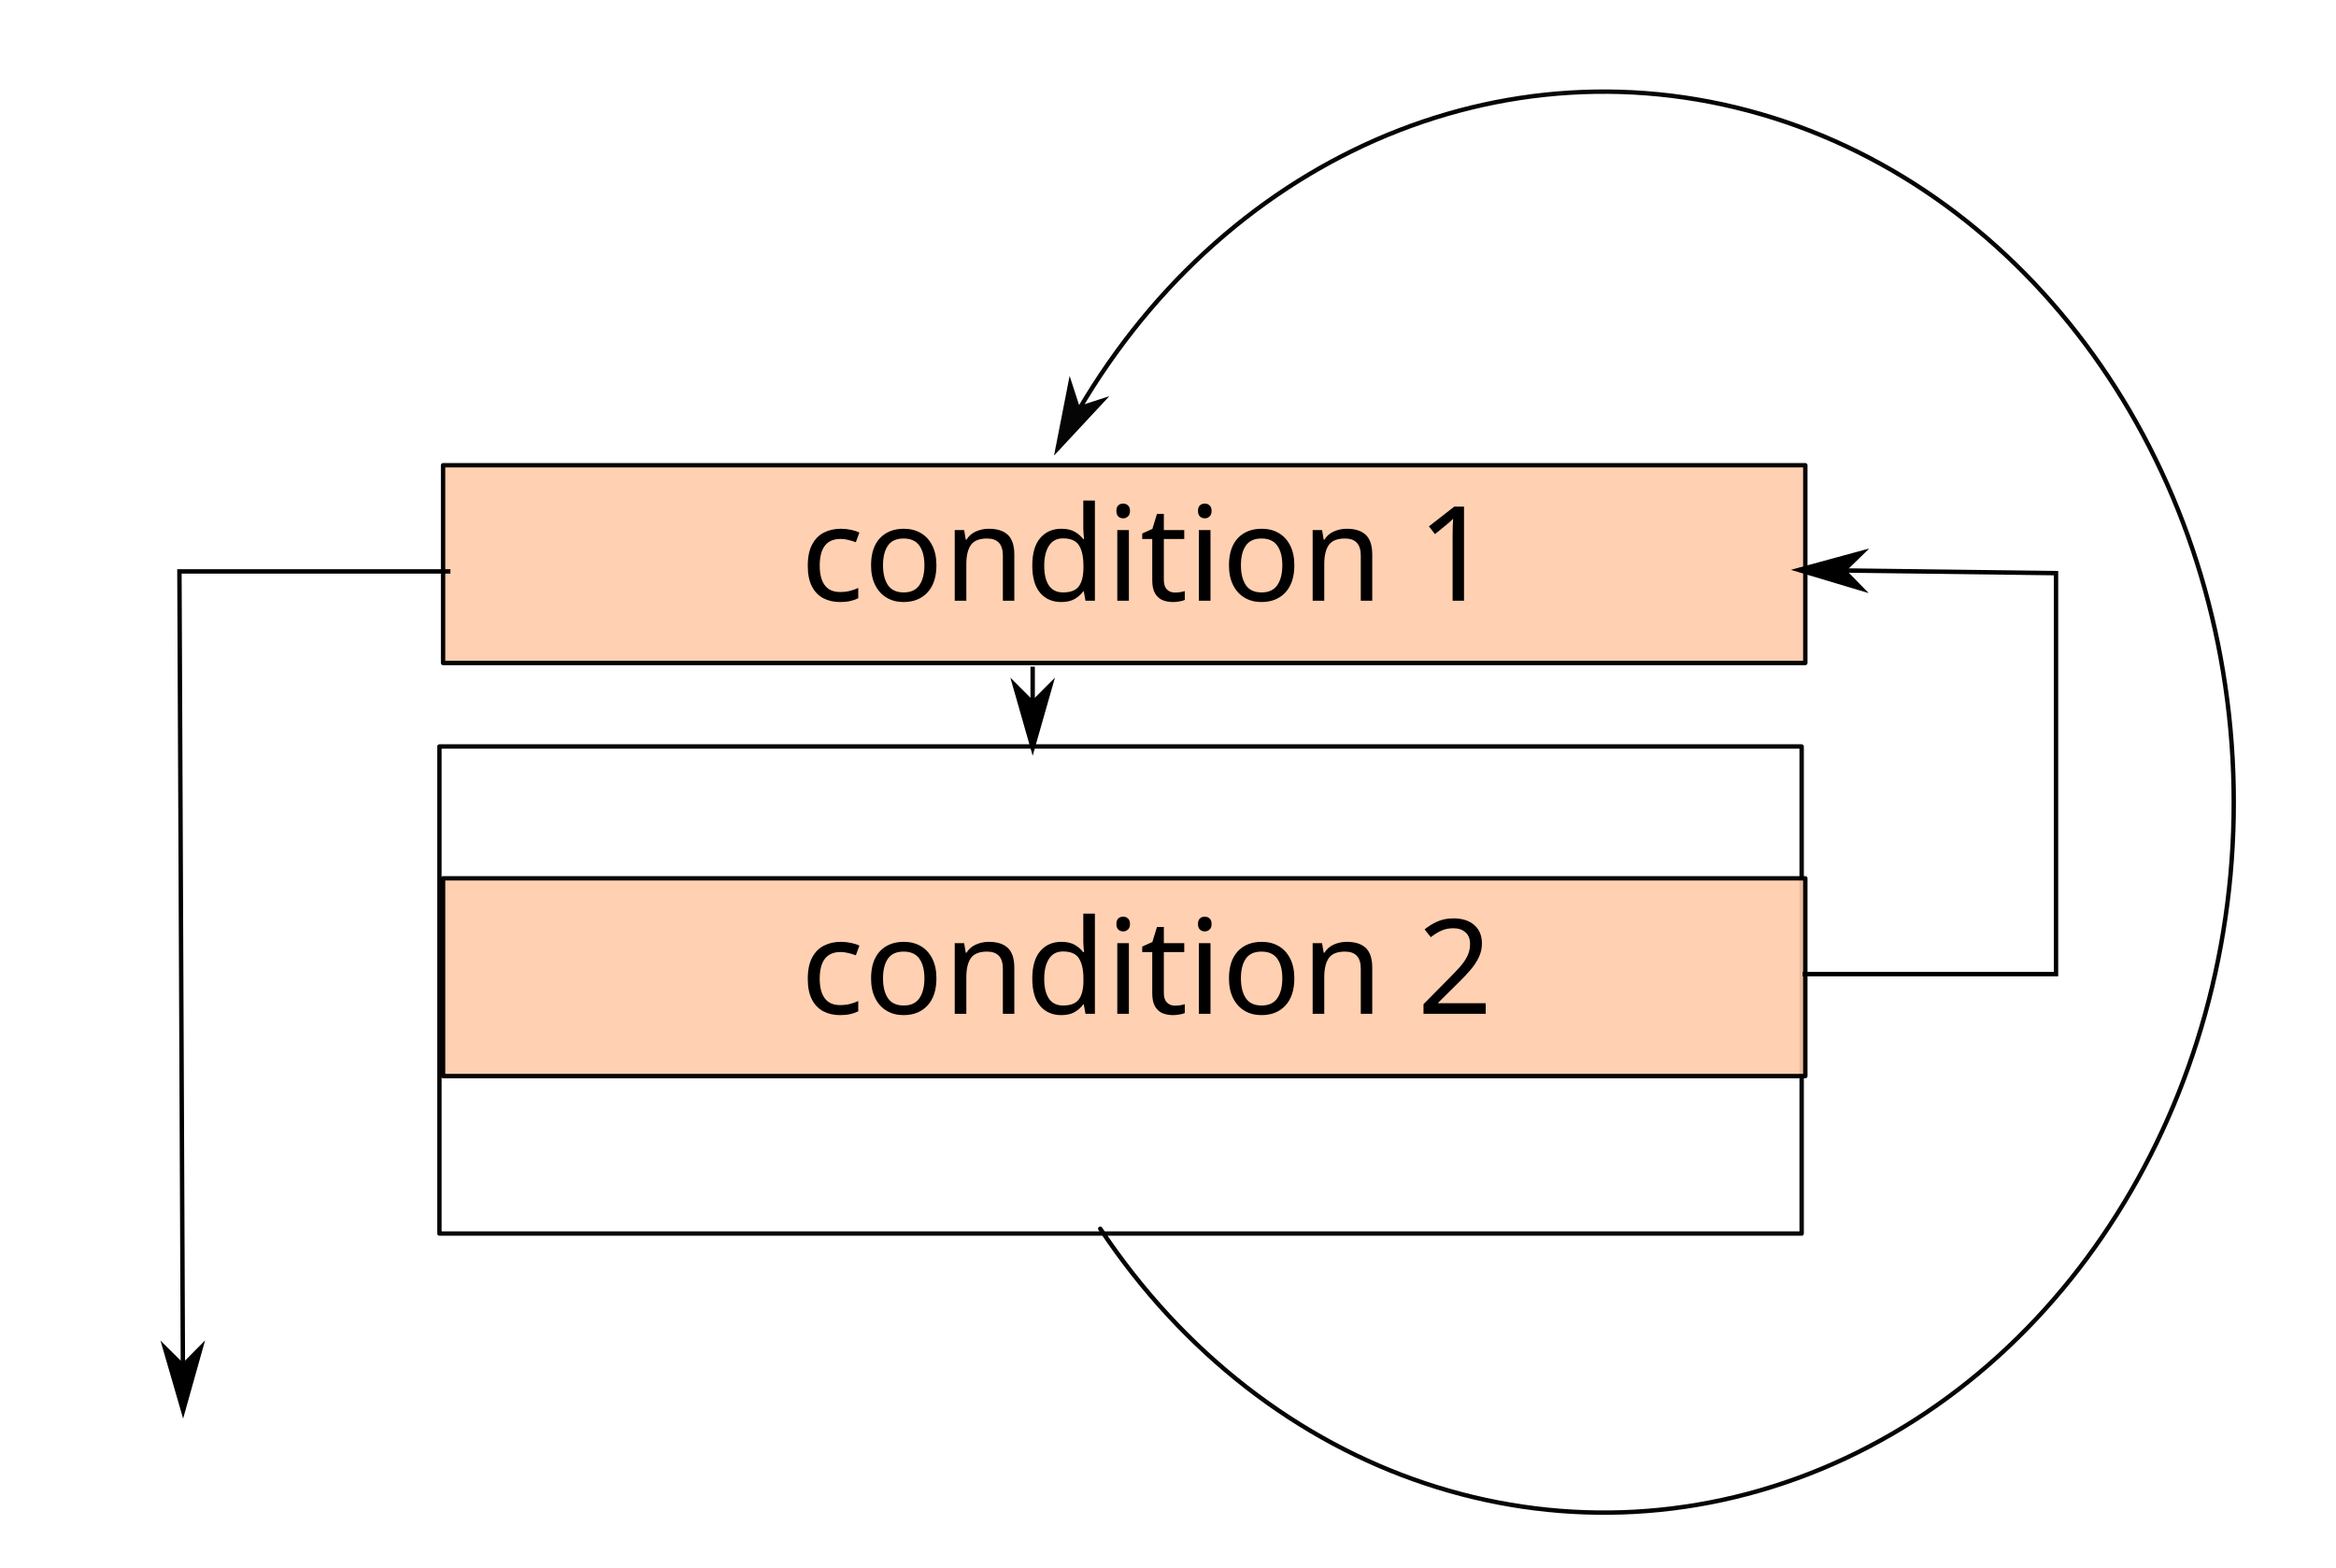
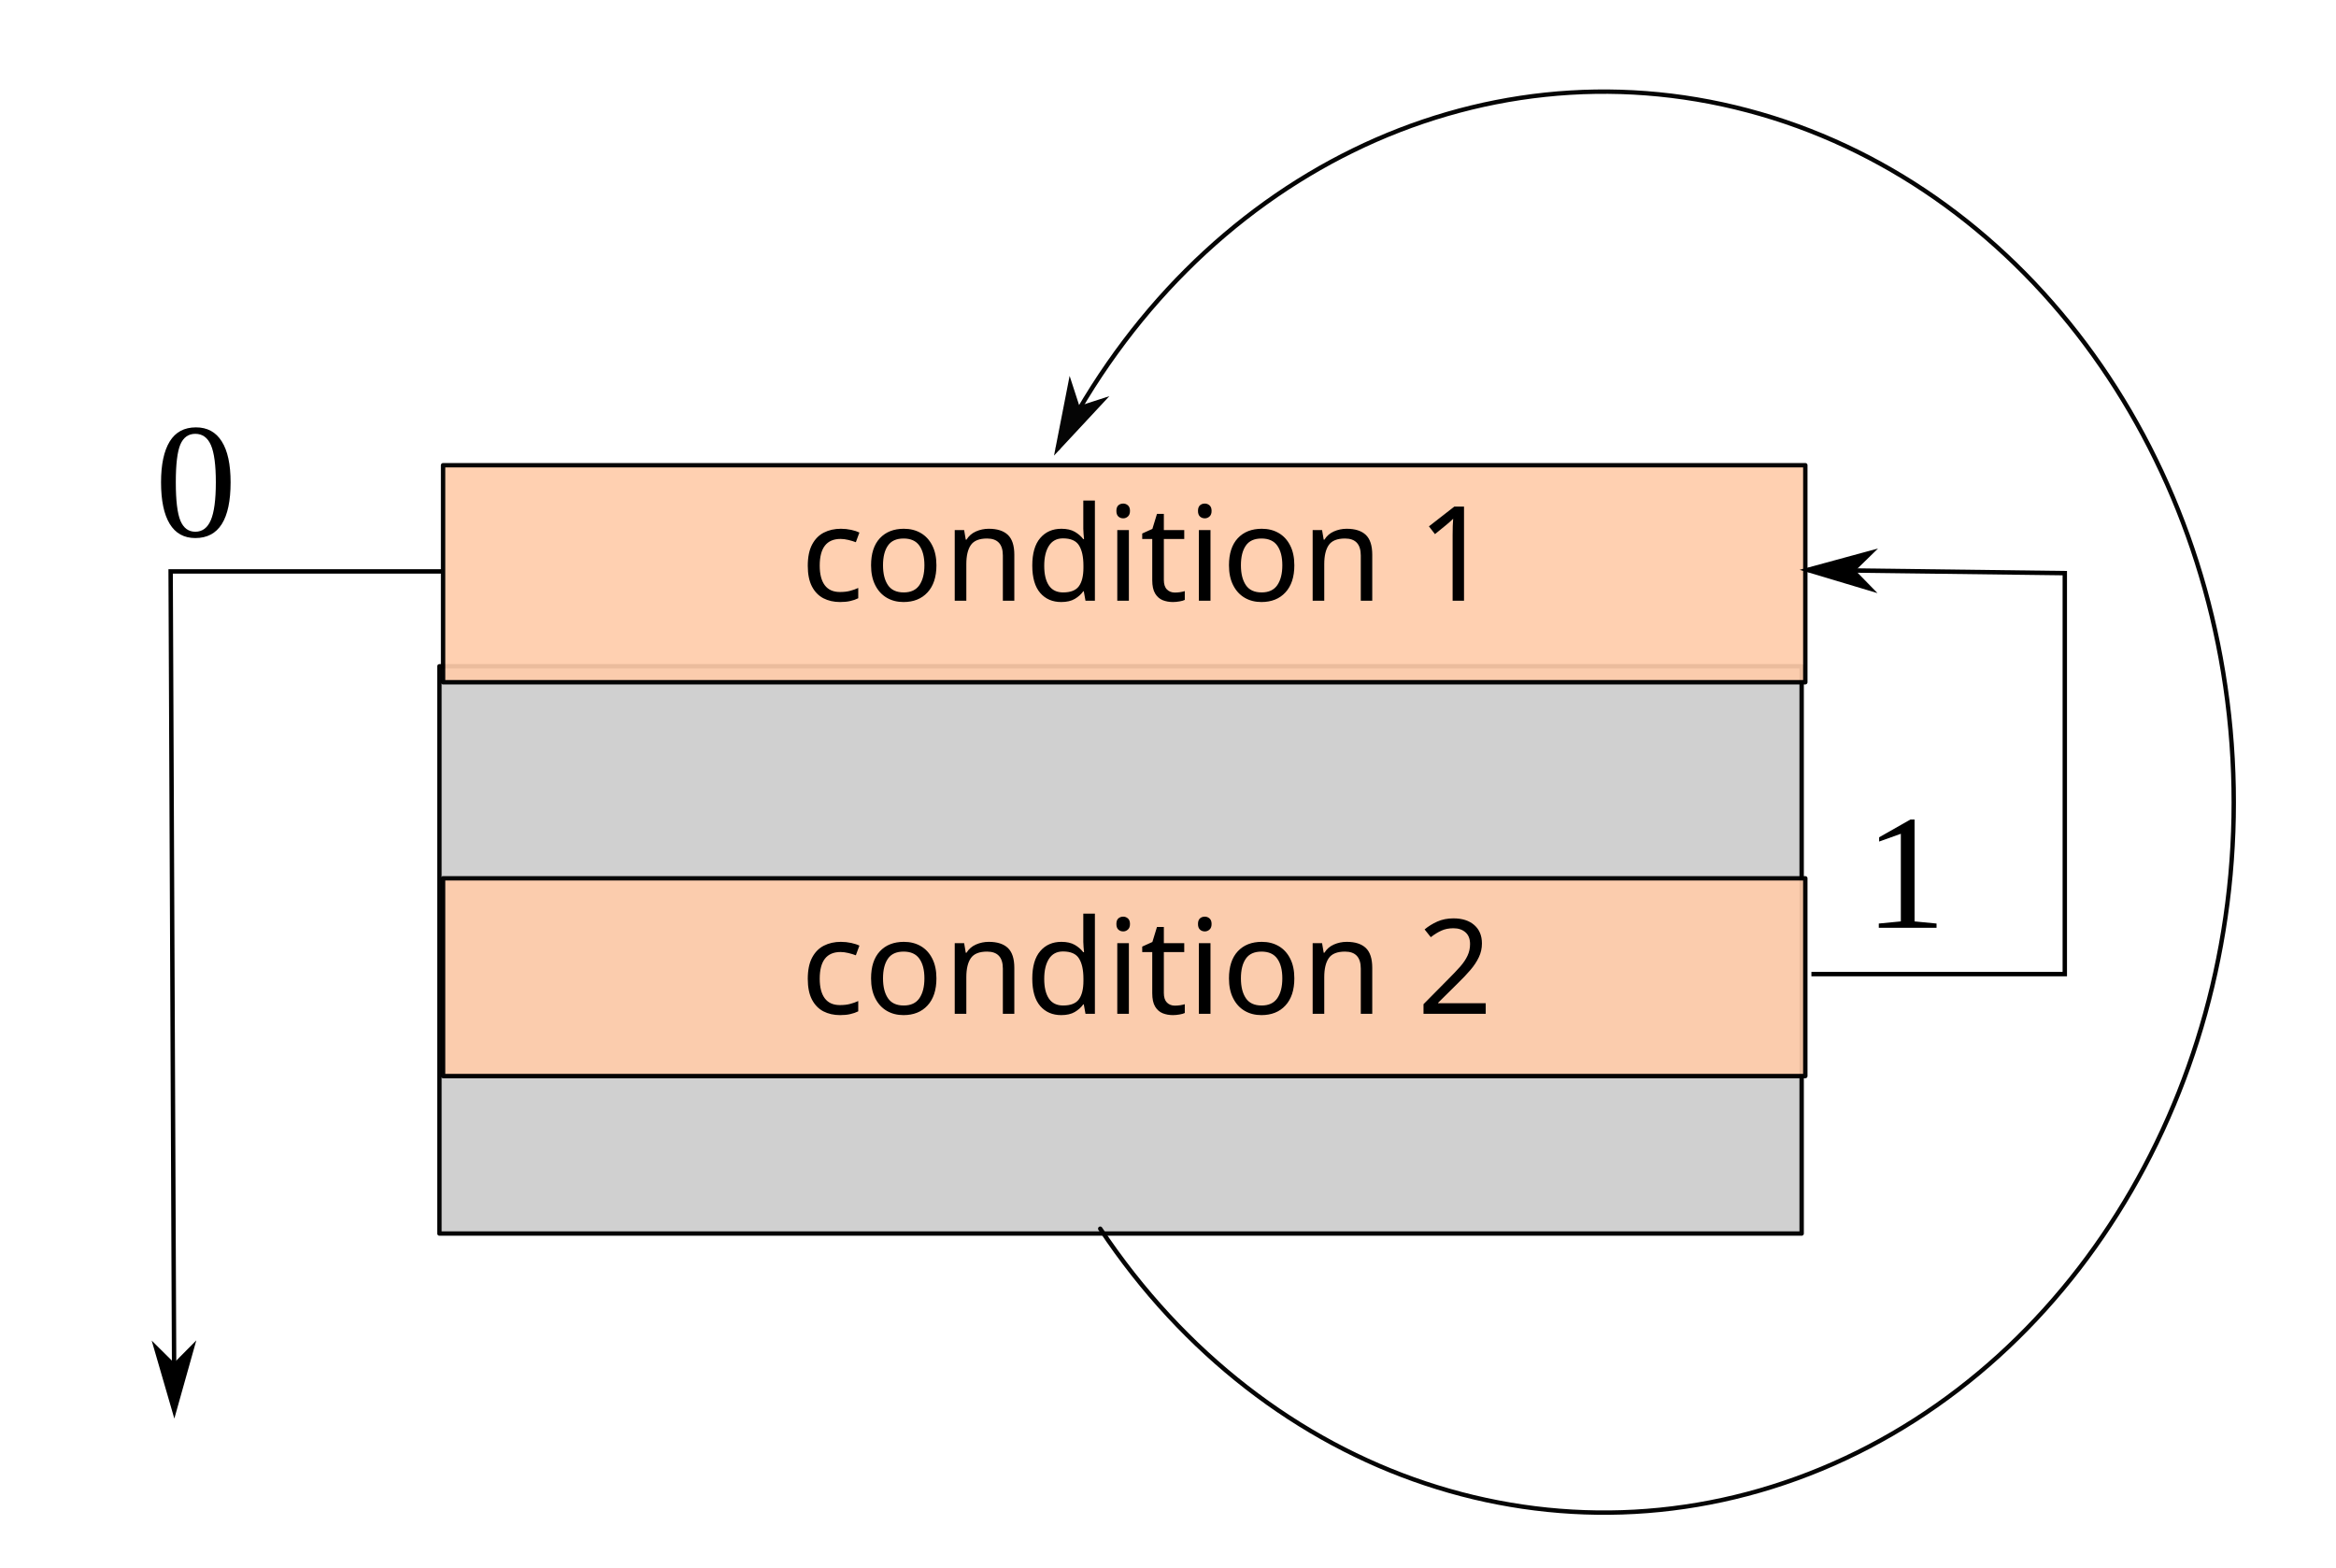
<svg xmlns="http://www.w3.org/2000/svg" id="svg2" version="1.1" width="531.6" height="356.7" viewBox="0 0 531.6 356.7">
  <defs id="defs6">
-     <marker orient="auto" refY="0.0" refX="0.0" id="marker8747" style="overflow:visible;">
-       <path id="path8749" d="M 0.0,0.0 L 5.0,-5.0 L -12.5,0.0 L 5.0,5.0 L 0.0,0.0 z " style="fill-rule:evenodd;stroke:#000000;stroke-width:1pt;stroke-opacity:1;fill:#000000;fill-opacity:1" transform="scale(0.8) rotate(180) translate(12.5,0)" />
-     </marker>
-     <marker style="overflow:visible;" id="marker5819" refX="0.0" refY="0.0" orient="auto">
-       <path transform="scale(0.8) rotate(180) translate(12.5,0)" style="fill-rule:evenodd;stroke:#000000;stroke-width:1pt;stroke-opacity:1;fill:#000000;fill-opacity:1" d="M 0.0,0.0 L 5.0,-5.0 L -12.5,0.0 L 5.0,5.0 L 0.0,0.0 z " id="path5821" />
+     <marker orient="auto" refY="0" refX="0" id="marker8747" style="overflow:visible">
+       <path id="path8749" d="M 0,0 5,-5 -12.5,0 5,5 Z" style="fill:#000000;fill-opacity:1;fill-rule:evenodd;stroke:#000000;stroke-width:1pt;stroke-opacity:1" transform="matrix(-0.8,0,0,-0.8,-10,0)" />
    </marker>
    <marker orient="auto" refY="0.0" refX="0.0" id="Arrow1Lstart" style="overflow:visible">
      <path id="path5077" d="M 0.0,0.0 L 5.0,-5.0 L -12.5,0.0 L 5.0,5.0 L 0.0,0.0 z " style="fill-rule:evenodd;stroke:#000000;stroke-width:1pt;stroke-opacity:1;fill:#000000;fill-opacity:1" transform="scale(0.8) translate(12.5,0)" />
    </marker>
    <marker orient="auto" refY="0.0" refX="0.0" id="Arrow1Mend" style="overflow:visible;">
      <path id="path5086" d="M 0.0,0.0 L 5.0,-5.0 L -12.5,0.0 L 5.0,5.0 L 0.0,0.0 z " style="fill-rule:evenodd;stroke:#000000;stroke-width:1pt;stroke-opacity:1;fill:#000000;fill-opacity:1" transform="scale(0.4) rotate(180) translate(10,0)" />
    </marker>
-     <marker orient="auto" refY="0.0" refX="0.0" id="marker5333" style="overflow:visible;">
-       <path id="path5080" d="M 0.0,0.0 L 5.0,-5.0 L -12.5,0.0 L 5.0,5.0 L 0.0,0.0 z " style="fill-rule:evenodd;stroke:#000000;stroke-width:1pt;stroke-opacity:1;fill:#000000;fill-opacity:1" transform="scale(0.8) rotate(180) translate(12.5,0)" />
+     <marker orient="auto" refY="0" refX="0" id="marker5333" style="overflow:visible">
+       <path id="path5080" d="M 0,0 5,-5 -12.5,0 5,5 Z" style="fill:#000000;fill-opacity:1;fill-rule:evenodd;stroke:#000000;stroke-width:1pt;stroke-opacity:1" transform="matrix(-0.8,0,0,-0.8,-10,0)" />
    </marker>
    <marker orient="auto" refY="0.0" refX="0.0" id="Arrow1Lend" style="overflow:visible;">
      <path id="path5074" d="M 0.0,0.0 L 5.0,-5.0 L -12.5,0.0 L 5.0,5.0 L 0.0,0.0 z " style="fill-rule:evenodd;stroke:#000000;stroke-width:1pt;stroke-opacity:1;fill:#000000;fill-opacity:1" transform="scale(0.8) rotate(180) translate(12.5,0)" />
    </marker>
  </defs>
  <g id="layer1" transform="translate(0,-174.9)" />
-   <rect style="opacity:0.98;fill:none;fill-opacity:0.941;stroke:#000000;stroke-width:1;stroke-linecap:round;stroke-linejoin:round;stroke-miterlimit:4;stroke-dasharray:none;stroke-dashoffset:0;stroke-opacity:1" id="rect5055" width="310" height="110.833" x="100" y="169.867" />
-   <rect style="opacity:0.98;fill:#ffccaa;fill-opacity:0.941;stroke:#000000;stroke-width:1;stroke-linecap:round;stroke-linejoin:round;stroke-miterlimit:4;stroke-dasharray:none;stroke-dashoffset:0;stroke-opacity:1" id="rect5057" width="310" height="45" x="100.833" y="105.867" />
+   <rect style="opacity:0.98;fill:#cccccc;fill-opacity:0.941;stroke:#000000;stroke-width:1;stroke-linecap:round;stroke-linejoin:round;stroke-miterlimit:4;stroke-dasharray:none;stroke-dashoffset:0;stroke-opacity:1" id="rect5055" width="310" height="129.079" x="100" y="151.621" />
+   <rect style="opacity:0.98;fill:#ffccaa;fill-opacity:0.941;stroke:#000000;stroke-width:1;stroke-linecap:round;stroke-linejoin:round;stroke-miterlimit:4;stroke-dasharray:none;stroke-dashoffset:0;stroke-opacity:1" id="rect5057" width="310" height="49.38" x="100.833" y="105.867" />
  <path style="opacity:0.98;fill:none;fill-opacity:0.941;stroke:#000000;stroke-width:1;stroke-linecap:round;stroke-linejoin:round;stroke-miterlimit:4;stroke-dasharray:none;stroke-dashoffset:0;stroke-opacity:1" id="path5372" r="0" cy="0" cx="0" />
  <path style="opacity:0.98;fill:none;fill-opacity:0.941;stroke:#000000;stroke-width:1;stroke-linecap:round;stroke-linejoin:round;stroke-miterlimit:4;stroke-dasharray:none;stroke-dashoffset:0;stroke-opacity:1;marker-start:url(#Arrow1Lstart)" id="path5679" d="M 240.745,101.944 A 143.333,161.667 0 0 1 397.73,25.138 143.333,161.667 0 0 1 508.066,172.664 143.333,161.667 0 0 1 414.493,334.256 143.333,161.667 0 0 1 250.379,279.601" />
-   <text xml:space="preserve" style="font-style:normal;font-weight:normal;font-size:30px;line-height:125%;font-family:Sans;letter-spacing:0px;word-spacing:0px;fill:#000000;fill-opacity:1;stroke:none;stroke-width:1px;stroke-linecap:butt;stroke-linejoin:miter;stroke-opacity:1" x="182.167" y="136.7" id="text5747">
-     <tspan id="tspan5749" x="182.167" y="136.7">condition 1</tspan>
+   <text xml:space="preserve" style="font-style:normal;font-weight:normal;line-height:0%;font-family:sans-serif;letter-spacing:0px;word-spacing:0px;fill:#000000;fill-opacity:1;stroke:none;stroke-width:1px;stroke-linecap:butt;stroke-linejoin:miter;stroke-opacity:1" x="182.167" y="136.7" id="text5747">
+     <tspan id="tspan5749" x="182.167" y="136.7" style="font-size:30px;line-height:1.25;font-family:sans-serif">condition 1</tspan>
  </text>
-   <path style="fill:none;fill-rule:evenodd;stroke:#000000;stroke-width:1px;stroke-linecap:butt;stroke-linejoin:miter;stroke-opacity:1;marker-end:url(#marker5333)" d="m 102.5,130.033 -61.667,0 0.833,190.833" id="path5797" />
-   <path style="fill:none;fill-rule:evenodd;stroke:#000000;stroke-width:1px;stroke-linecap:butt;stroke-linejoin:miter;stroke-opacity:1;marker-end:url(#marker5819)" d="m 235,151.7 0,18.333" id="path5811" />
+   <path style="fill:none;fill-rule:evenodd;stroke:#000000;stroke-width:1px;stroke-linecap:butt;stroke-linejoin:miter;stroke-opacity:1;marker-end:url(#marker5333)" d="M 100.5,130.033 H 38.833 l 0.833,190.833" id="path5797" />
  <rect y="199.867" x="100.833" height="45" width="310" id="rect8733" style="opacity:0.98;fill:#ffccaa;fill-opacity:0.941;stroke:#000000;stroke-width:1;stroke-linecap:round;stroke-linejoin:round;stroke-miterlimit:4;stroke-dasharray:none;stroke-dashoffset:0;stroke-opacity:1" />
-   <text id="text8735" y="230.7" x="182.167" style="font-style:normal;font-weight:normal;font-size:30px;line-height:125%;font-family:Sans;letter-spacing:0px;word-spacing:0px;fill:#000000;fill-opacity:1;stroke:none;stroke-width:1px;stroke-linecap:butt;stroke-linejoin:miter;stroke-opacity:1" xml:space="preserve">
-     <tspan y="230.7" x="182.167" id="tspan8737">condition 2</tspan>
+   <text id="text8735" y="230.7" x="182.167" style="font-style:normal;font-weight:normal;line-height:0%;font-family:sans-serif;letter-spacing:0px;word-spacing:0px;fill:#000000;fill-opacity:1;stroke:none;stroke-width:1px;stroke-linecap:butt;stroke-linejoin:miter;stroke-opacity:1" xml:space="preserve">
+     <tspan y="230.7" x="182.167" id="tspan8737" style="font-size:30px;line-height:1.25;font-family:sans-serif">condition 2</tspan>
  </text>
-   <path style="fill:none;fill-rule:evenodd;stroke:#000000;stroke-width:1px;stroke-linecap:butt;stroke-linejoin:miter;stroke-opacity:1;marker-end:url(#marker8747)" d="m 410.219,221.664 57.664,0 0,-91.241 -58.394,-0.73" id="path8824" />
+   <path style="fill:none;fill-rule:evenodd;stroke:#000000;stroke-width:1px;stroke-linecap:butt;stroke-linejoin:miter;stroke-opacity:1;marker-end:url(#marker8747)" d="m 412.219,221.664 h 57.664 v -91.241 l -58.394,-0.73" id="path8824" />
+   <text xml:space="preserve" style="font-size:37.333px;text-align:center;text-anchor:middle;fill:#000000;stroke-width:3" x="58.56" y="122.08" id="text2480">
+     <tspan id="tspan2478" x="58.56" y="122.08">0</tspan>
+   </text>
+   <text xml:space="preserve" style="font-size:37.333px;text-align:center;text-anchor:middle;fill:#000000;stroke-width:3" x="447.608" y="211.123" id="text2560">
+     <tspan id="tspan2558" x="447.608" y="211.123">1</tspan>
+   </text>
</svg>
